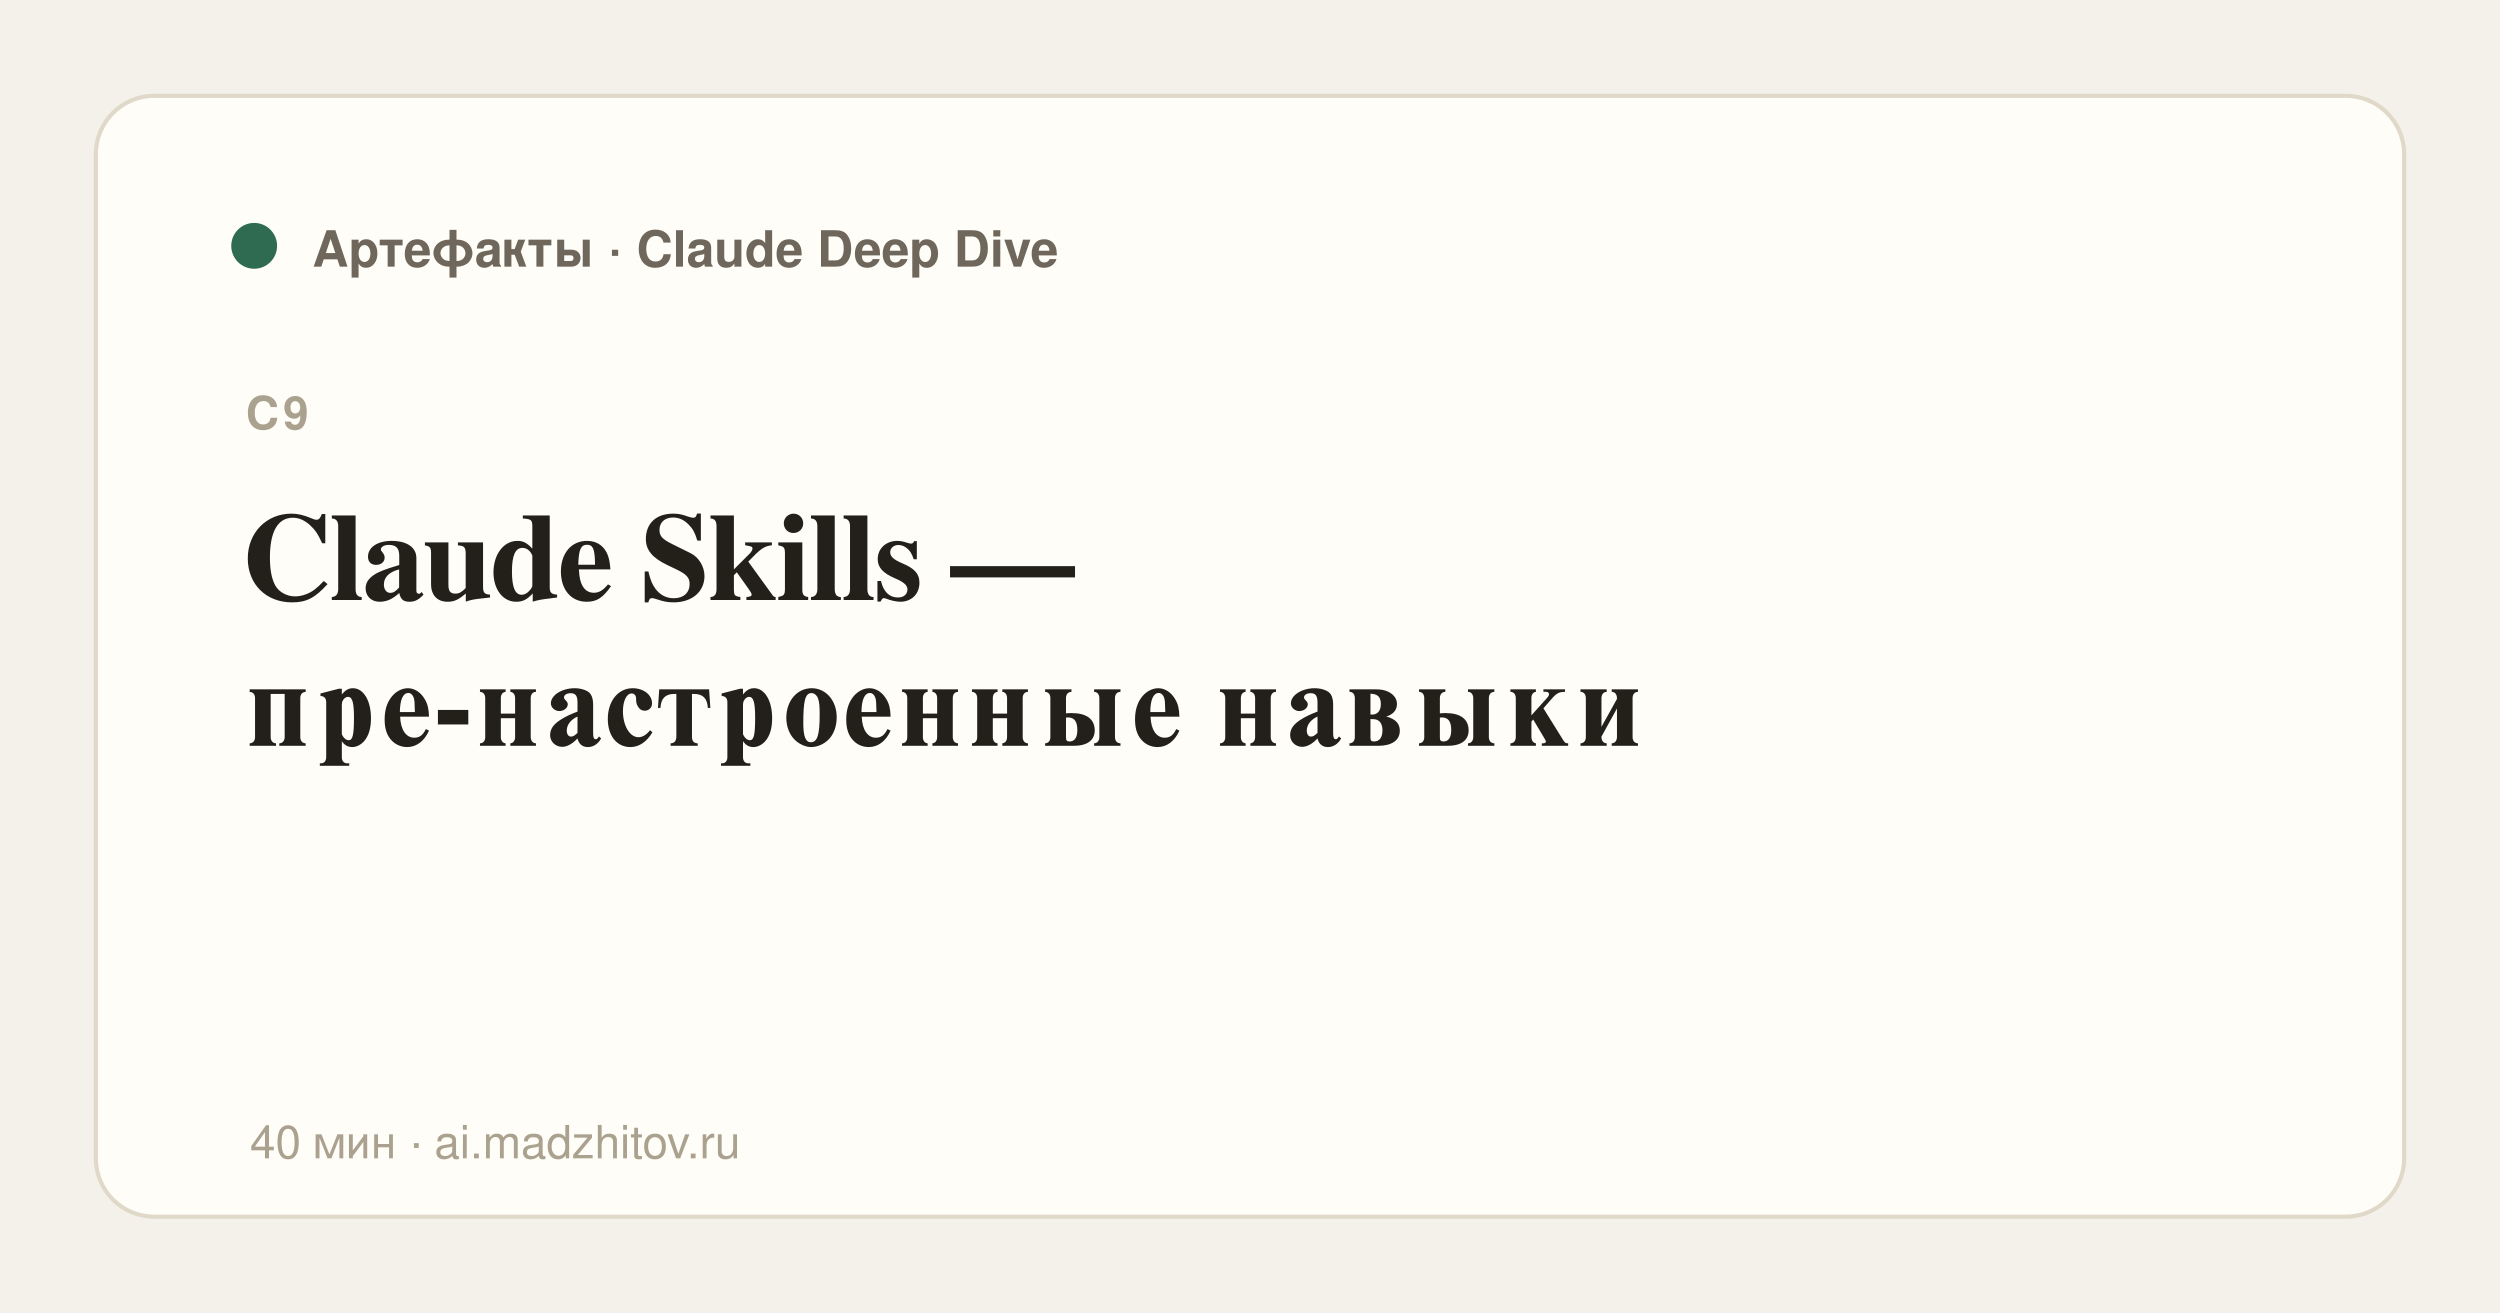
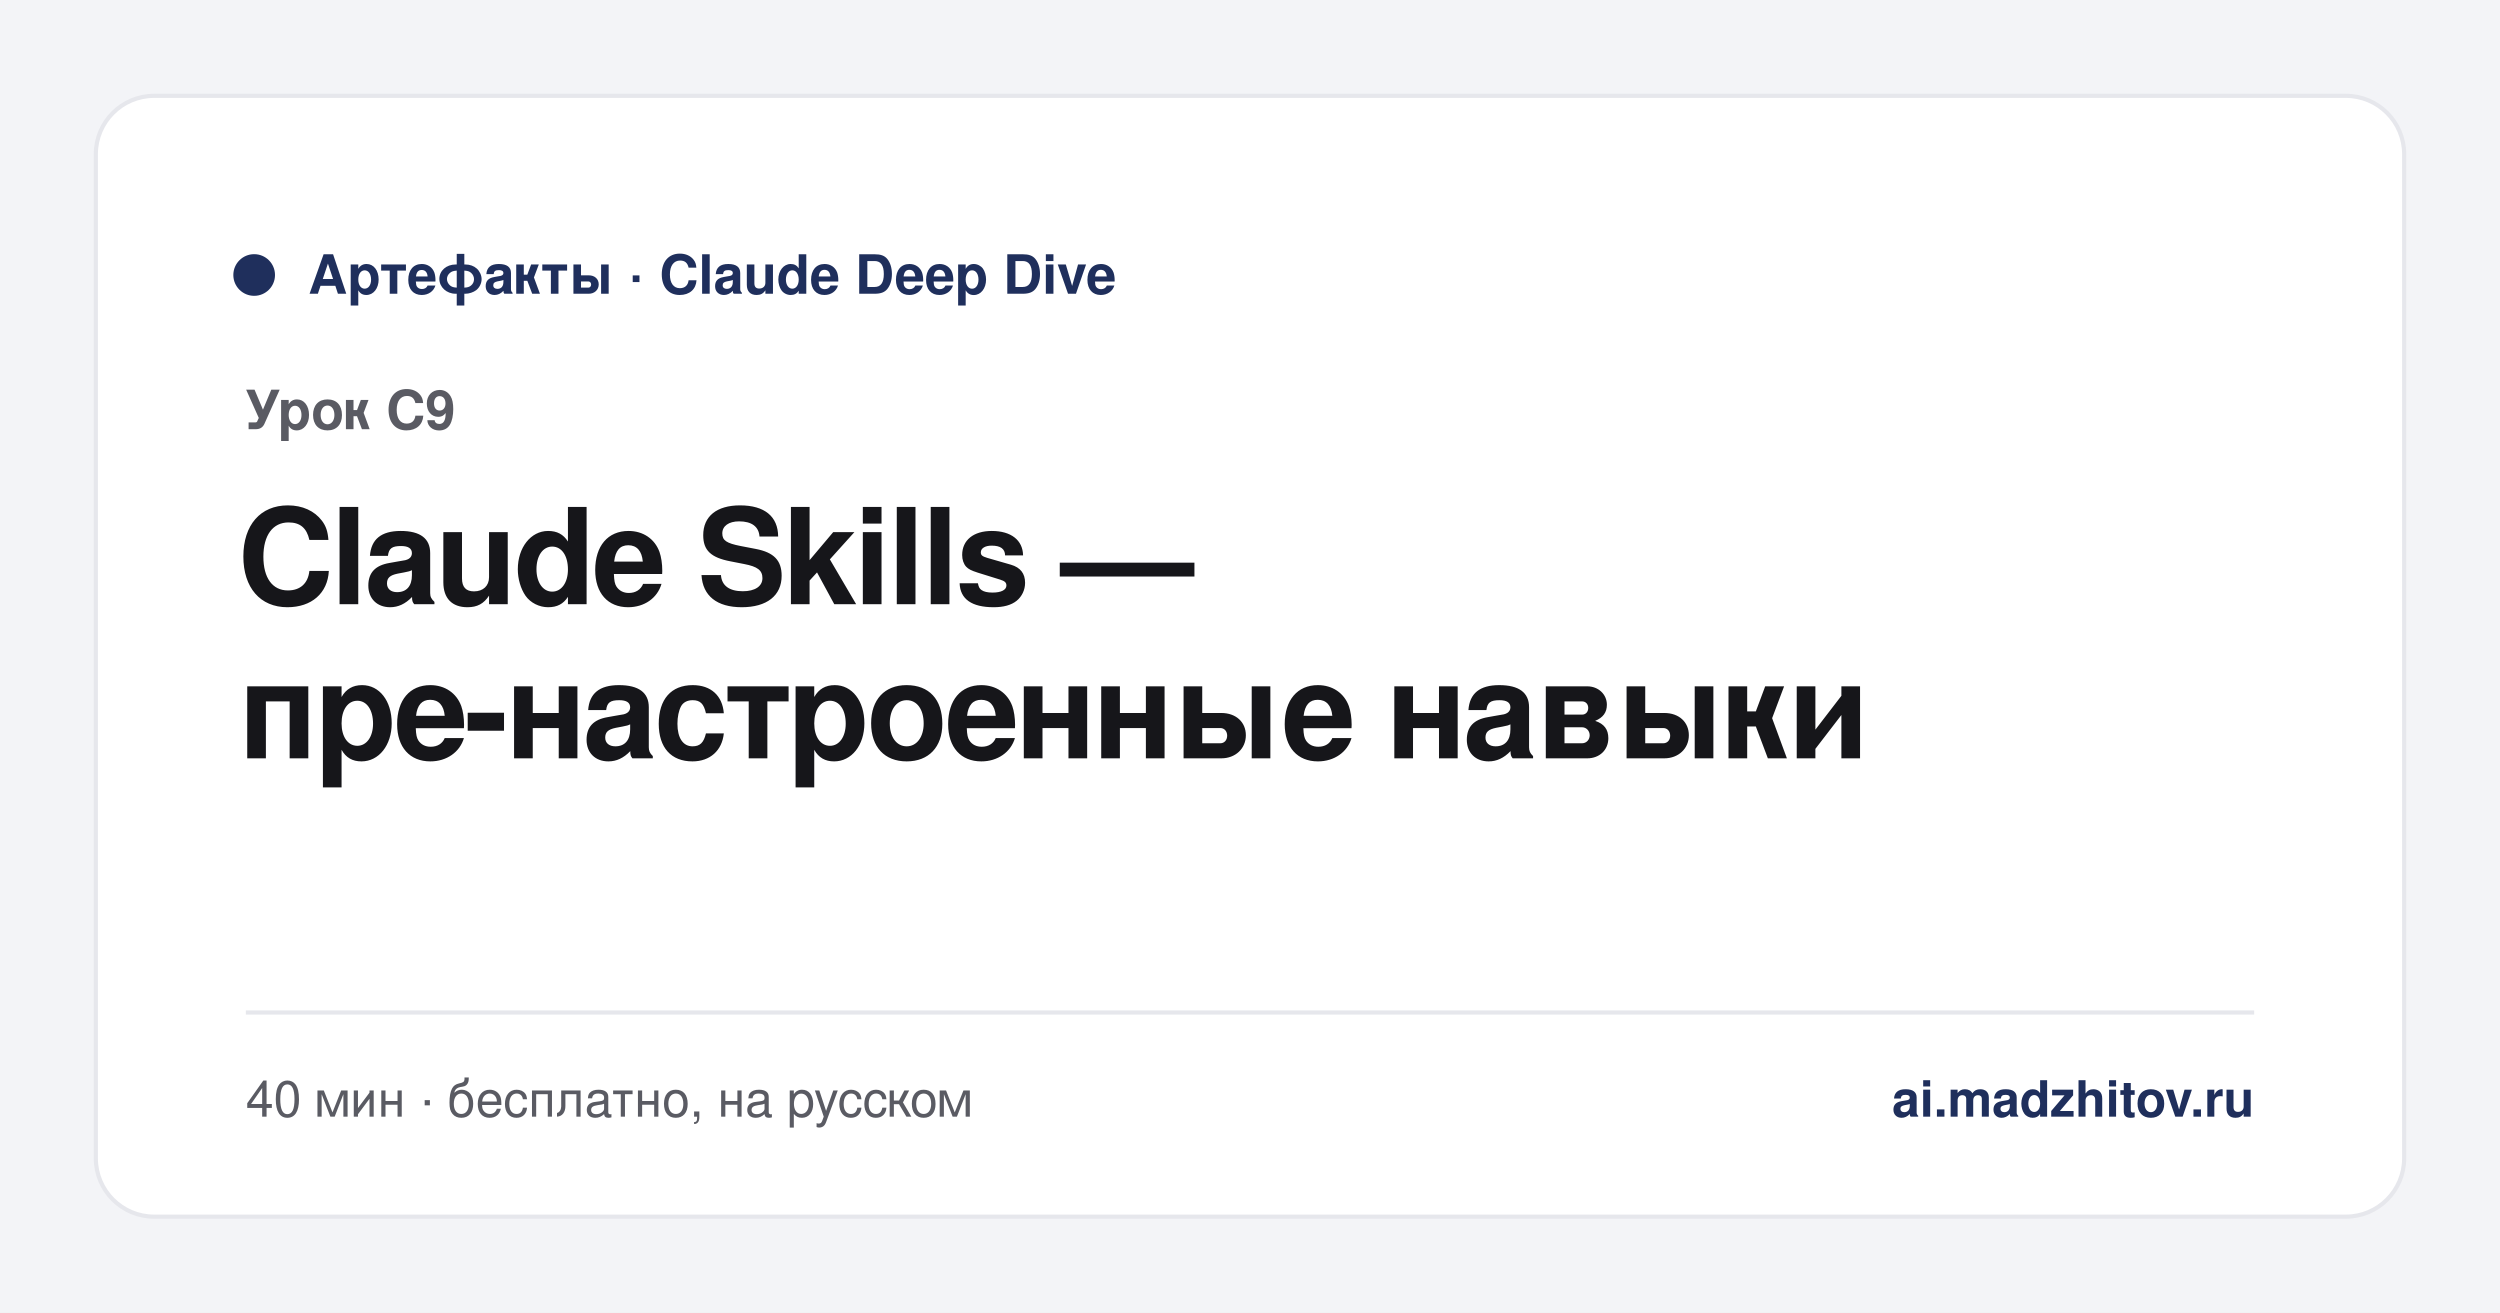
<svg xmlns="http://www.w3.org/2000/svg" width="1200" height="630" viewBox="0 0 1200 630">
-   <rect width="1200" height="630" fill="#f4f1ea" />
-   <rect x="46" y="46" width="1108" height="538" rx="28" fill="#fffdf8" stroke="#e0d9c9" stroke-width="2" />
-   <circle cx="122" cy="118" r="11" fill="#2f6b50" />
-   <text x="150" y="128" fill="#6f675b" font-family="Helvetica, Arial, sans-serif" font-size="24" font-weight="600">Артефакты · Claude Deep Dive</text>
-   <text x="118" y="206" fill="#aaa18f" font-family="Helvetica, Arial, sans-serif" font-size="22" font-weight="700" letter-spacing="2">C9</text>
-   <text x="116" y="288" fill="#23201a" font-family="Georgia, Times, serif" font-weight="700" font-size="60" letter-spacing="-1">Claude Skills —</text>
-   <text x="116" y="358" fill="#23201a" font-family="Georgia, Times, serif" font-weight="700" font-size="60" letter-spacing="-1">пре-настроенные навыки</text>
-   <text x="120" y="556" fill="#aaa18f" font-family="Helvetica, Arial, sans-serif" font-size="22">40 мин · ai.madzhitov.ru</text>
+   <rect width="1200" height="630" fill="#F3F4F7" />
+   <rect x="46" y="46" width="1108" height="538" rx="28" fill="#FFFFFF" stroke="#E6E7EC" stroke-width="2" />
+   <circle cx="122" cy="132" r="10" fill="#1F2F5C" />
+   <text x="148" y="141" fill="#1F2F5C" font-family="Helvetica Neue, Helvetica, Arial, sans-serif" font-size="26" font-weight="600">Артефакты · Claude Deep Dive</text>
+   <text x="118" y="206" fill="#5A5B63" font-family="Helvetica Neue, Helvetica, Arial, sans-serif" font-size="26" font-weight="600">Урок C9</text>
+   <text x="114" y="290" fill="#16161A" font-family="Helvetica Neue, Helvetica, Arial, sans-serif" font-weight="700" font-size="64" letter-spacing="-1.5">Claude Skills —</text>
+   <text x="114" y="364" fill="#16161A" font-family="Helvetica Neue, Helvetica, Arial, sans-serif" font-weight="700" font-size="64" letter-spacing="-1.5">пре-настроенные навыки</text>
+   <line x1="118" y1="486" x2="1082" y2="486" stroke="#E6E7EC" stroke-width="2" />
+   <text x="118" y="536" fill="#5A5B63" font-family="Helvetica Neue, Helvetica, Arial, sans-serif" font-size="24">40 мин · бесплатно, на русском</text>
+   <text x="1082" y="536" fill="#1F2F5C" font-family="Helvetica Neue, Helvetica, Arial, sans-serif" font-size="24" font-weight="600" text-anchor="end">ai.madzhitov.ru</text>
</svg>
